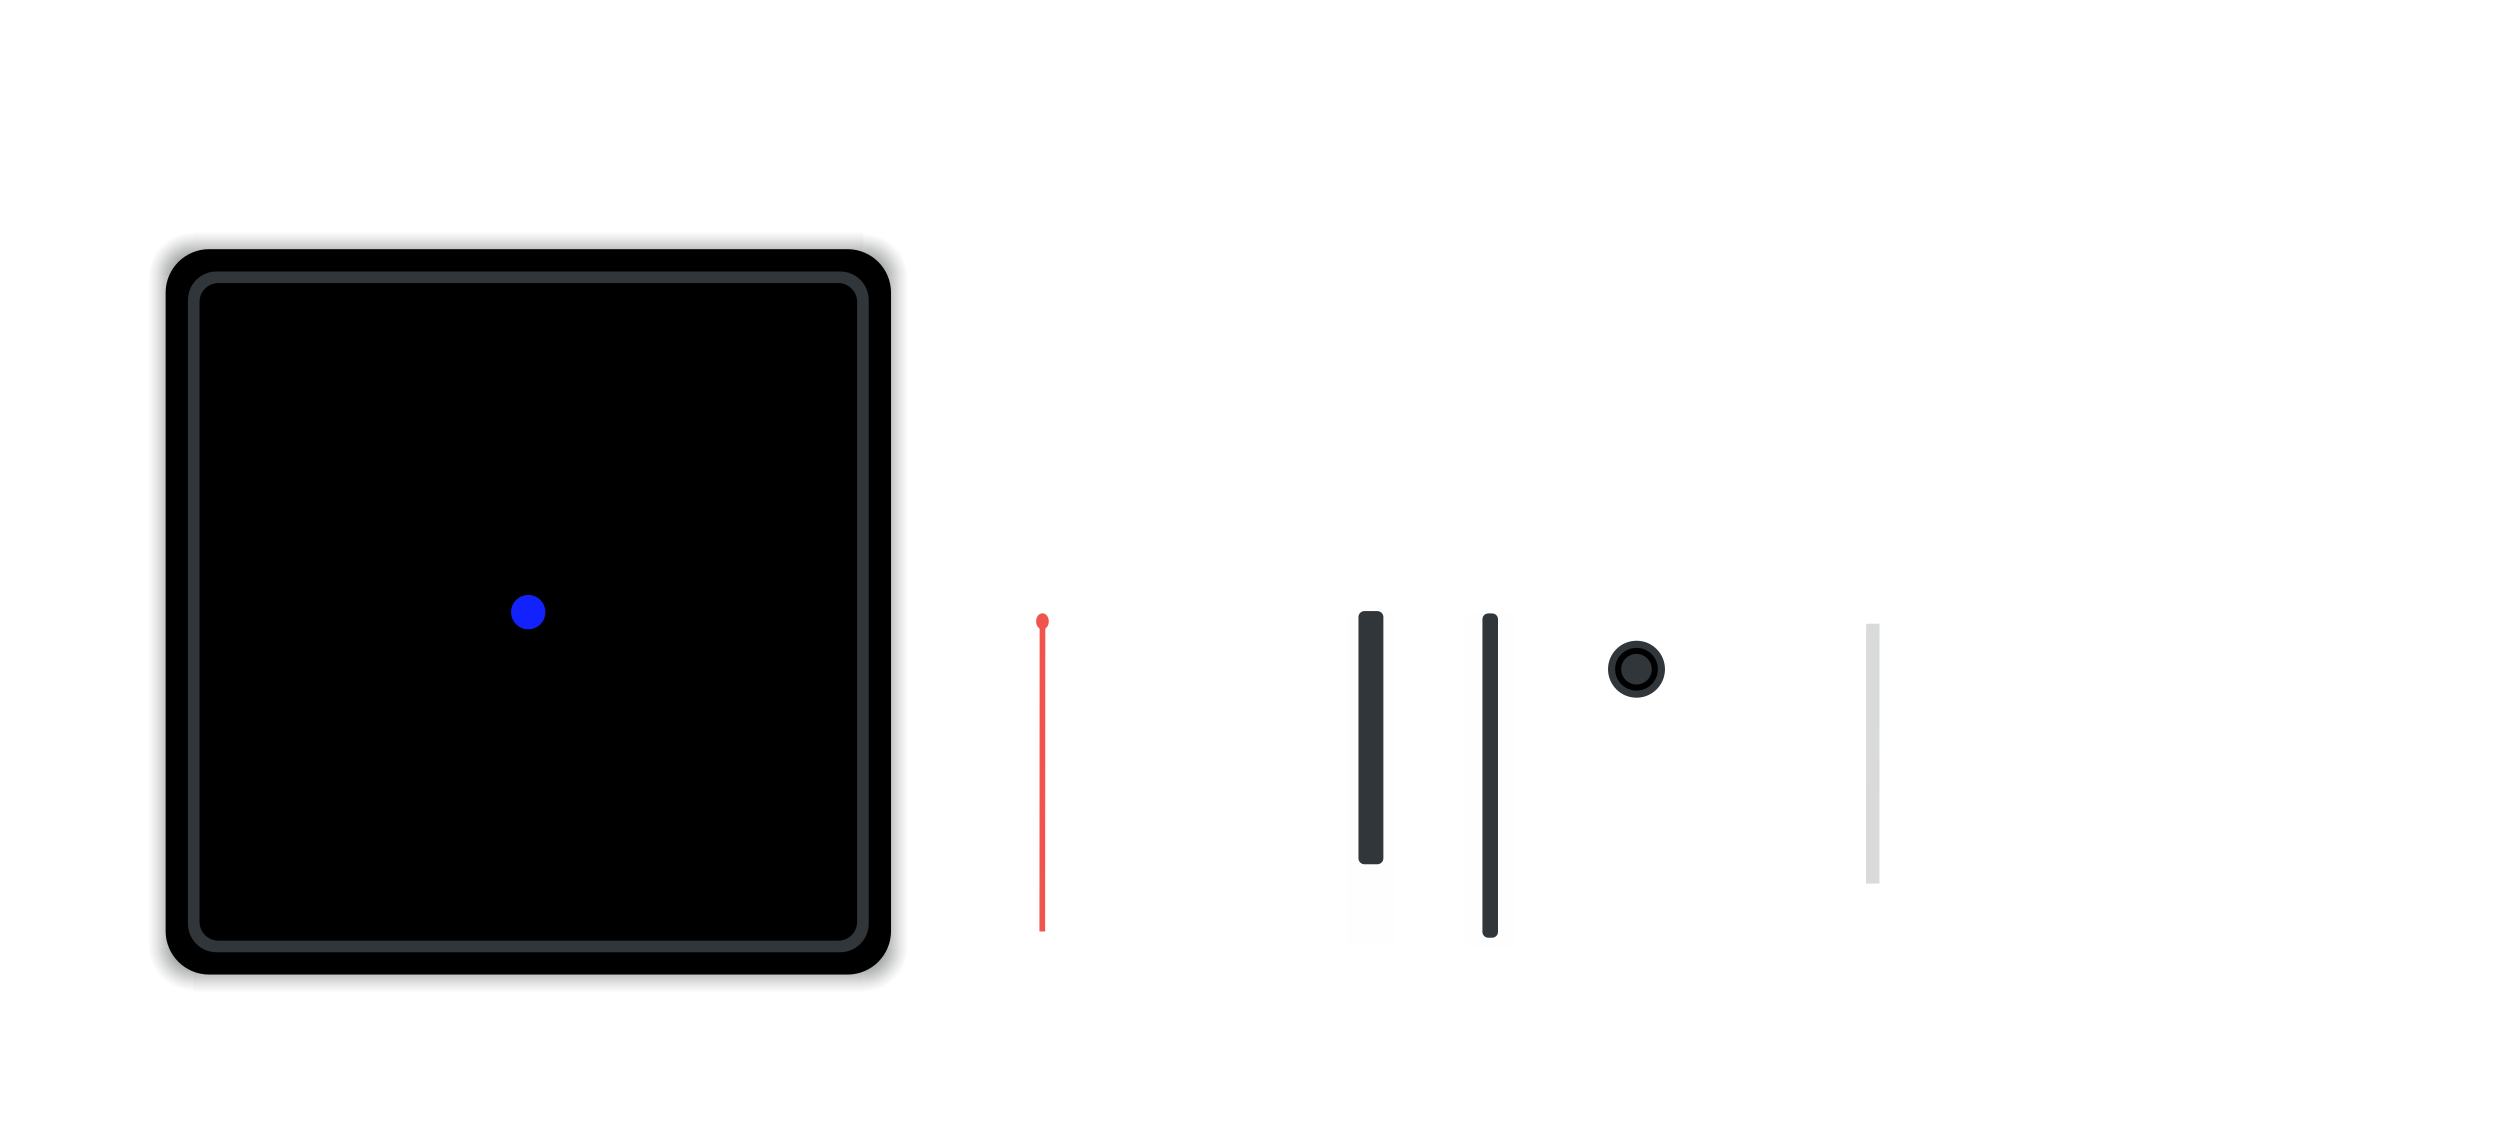
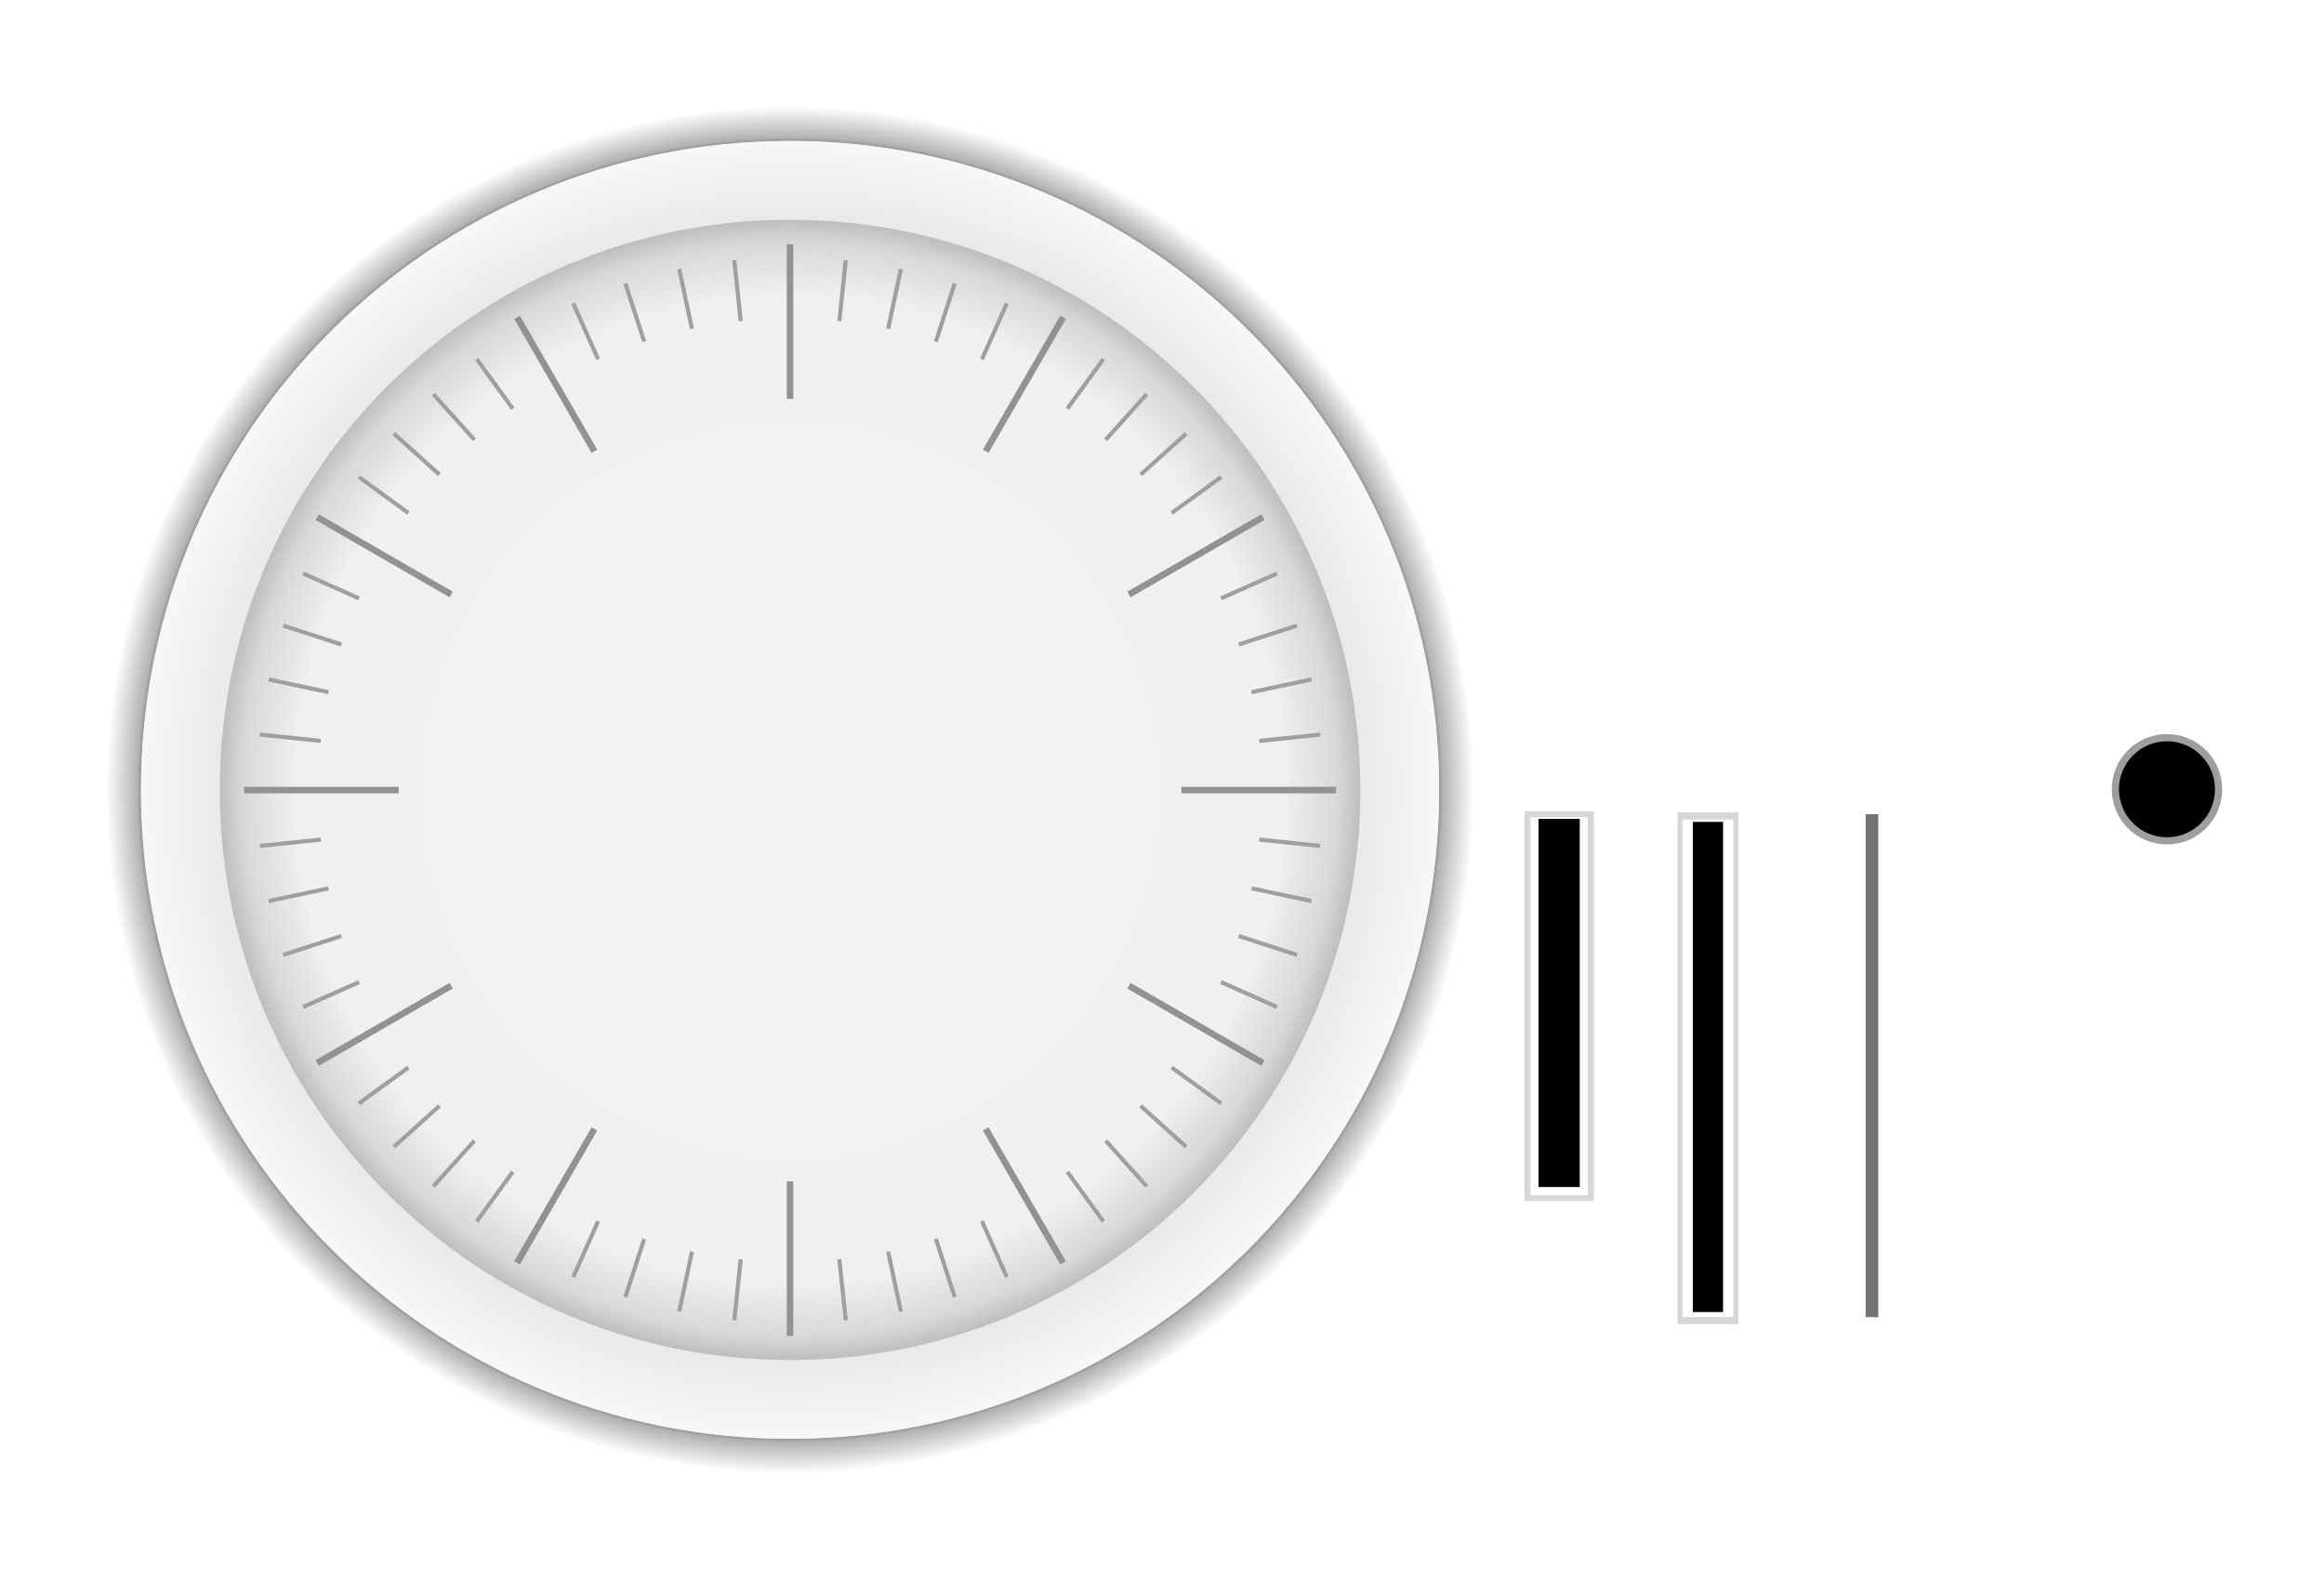
- <svg xmlns="http://www.w3.org/2000/svg" xmlns:ns1="http://www.openswatchbook.org/uri/2009/osb" xmlns:xlink="http://www.w3.org/1999/xlink" width="3909.639" height="1752.299" viewBox="0 0 1034.425 463.629" version="1.1" id="svg8">
+ <svg xmlns="http://www.w3.org/2000/svg" xmlns:ns1="http://www.openswatchbook.org/uri/2009/osb" xmlns:xlink="http://www.w3.org/1999/xlink" width="913.113" height="620.828" viewBox="0 0 241.595 164.261" version="1.1" id="svg8">
  <defs id="defs2">
-     <linearGradient id="linearGradient4759">
-       <stop id="stop4751" offset="0" style="stop-color:#232629;stop-opacity:1;" />
-       <stop style="stop-color:#232629;stop-opacity:0.523;" offset="0.306" id="stop4753" />
-       <stop id="stop4755" offset="0.826" style="stop-color:#232629;stop-opacity:0.107;" />
-       <stop id="stop4757" offset="1" style="stop-color:#232629;stop-opacity:0;" />
+     <linearGradient id="linearGradient4632">
+       <stop style="stop-color:#868686;stop-opacity:1" offset="0" id="stop4628" />
+       <stop id="stop4654" offset="1" style="stop-color:#f7f7f7;stop-opacity:1;" />
+     </linearGradient>
+     <linearGradient id="linearGradient4575">
+       <stop style="stop-color:#f2f2f2;stop-opacity:1" offset="0" id="stop4571" />
+       <stop id="stop4652" offset="0.865" style="stop-color:#f0f0f0;stop-opacity:1" />
+       <stop id="stop4579" offset="0.96" style="stop-color:#d8d8d8;stop-opacity:1" />
+       <stop style="stop-color:#bebebe;stop-opacity:1" offset="1" id="stop4573" />
+     </linearGradient>
+     <linearGradient id="linearGradient4518">
+       <stop style="stop-color:#010201;stop-opacity:1" offset="0" id="stop4514" />
+       <stop id="stop4522" offset="0.934" style="stop-color:#000000;stop-opacity:1" />
+       <stop style="stop-color:#000000;stop-opacity:0" offset="0.994" id="stop4581" />
+       <stop style="stop-color:#030303;stop-opacity:0" offset="1" id="stop4516" />
    </linearGradient>
    <style type="text/css" id="current-color-scheme">
      .ColorScheme-Text {
        color:#31363b;
        stop-color:#31363b;
      }
      .ColorScheme-Background {
        
        stop-
      }
      .ColorScheme-Highlight {
        color:#3daee9;
        stop-color:#3daee9;
      }
      .ColorScheme-ViewText {
        color:#31363b;
        stop-color:#31363b;
      }
      .ColorScheme-ViewBackground {
        color:#fcfcfc;
        stop-color:#fcfcfc;
      }
      .ColorScheme-ViewHover {
        color:#93cee9;
        stop-color:#93cee9;
      }
      .ColorScheme-ViewFocus{
        color:#3daee9;
        stop-color:#3daee9;
      }
      .ColorScheme-ButtonText {
        color:#31363b;
        stop-color:#31363b;
      }
      .ColorScheme-ButtonBackground {
        color:#eff0f1;
        stop-color:#eff0f1;
      }
      .ColorScheme-ButtonHover {
        color:#93cee9;
        stop-color:#93cee9;
      }
      .ColorScheme-ButtonFocus{
        color:#3daee9;
        stop-color:#3daee9;
      }
      </style>
    <linearGradient id="linearGradient5339" ns1:paint="solid">
      <stop style="stop-color:#eeeeee;stop-opacity:1;" offset="0" id="stop5337" />
    </linearGradient>
    <linearGradient id="linearGradient5295" ns1:paint="solid">
      <stop style="stop-color:#eeeeee;stop-opacity:1;" offset="0" id="stop5293" />
    </linearGradient>
    <linearGradient id="linearGradient5267" ns1:paint="solid">
      <stop style="stop-color:#eeeeee;stop-opacity:1;" offset="0" id="stop5265" />
    </linearGradient>
    <linearGradient id="linearGradient5261" ns1:paint="solid">
      <stop style="stop-color:#b5b9b5;stop-opacity:1;" offset="0" id="stop5259" />
    </linearGradient>
    <linearGradient id="hour-7" ns1:paint="solid">
      <stop style="stop-color:#b4b4b4;stop-opacity:1;" offset="0" id="stop5247" />
    </linearGradient>
    <linearGradient id="linearGradient5057" ns1:paint="solid">
      <stop style="stop-color:#f8f8f8;stop-opacity:1;" offset="0" id="stop5055" />
    </linearGradient>
    <linearGradient id="linearGradient5051" ns1:paint="solid">
      <stop style="stop-color:#f8f8f8;stop-opacity:1;" offset="0" id="stop5049" />
    </linearGradient>
    <linearGradient id="linearGradient5045" ns1:paint="solid">
      <stop style="stop-color:#f8f8f8;stop-opacity:1;" offset="0" id="stop5043" />
    </linearGradient>
    <linearGradient id="linearGradient5039" ns1:paint="solid">
      <stop style="stop-color:currentColor;stop-opacity:1;" offset="0" id="stop5037" />
    </linearGradient>
    <linearGradient id="linearGradient5033" ns1:paint="solid">
      <stop style="stop-color:#ff2e13;stop-opacity:1;" offset="0" id="stop5031" />
    </linearGradient>
-     <linearGradient id="linearGradient4011">
-       <stop style="stop-color:#232629;stop-opacity:1;" offset="0" id="stop4013" />
-       <stop id="stop4019" offset="0.9" style="stop-color:#232629;stop-opacity:0.523;" />
-       <stop style="stop-color:#232629;stop-opacity:0.107;" offset="0.96" id="stop4021" />
-       <stop style="stop-color:#232629;stop-opacity:0;" offset="1" id="stop4015" />
-     </linearGradient>
-     <linearGradient xlink:href="#linearGradient4759" id="linearGradient4749" x1="-184.212" y1="188.077" x2="-150.153" y2="188.077" gradientUnits="userSpaceOnUse" gradientTransform="matrix(0.5612225,0,0,1.02992,37.82255,40.31603)" />
-     <linearGradient xlink:href="#linearGradient4759" id="linearGradient4901" gradientUnits="userSpaceOnUse" gradientTransform="matrix(0.5612225,0,0,1.02992,445.2714,39.85055)" x1="-184.212" y1="188.077" x2="-150.153" y2="188.077" />
-     <linearGradient xlink:href="#linearGradient4759" id="linearGradient4905" gradientUnits="userSpaceOnUse" gradientTransform="matrix(0.5612225,0,0,1.02992,475.5671,10.02055)" x1="-184.212" y1="188.077" x2="-150.153" y2="188.077" />
-     <linearGradient xlink:href="#linearGradient4759" id="linearGradient4909" gradientUnits="userSpaceOnUse" gradientTransform="matrix(0.5612225,0,0,1.02992,7.992491,10.02054)" x1="-184.212" y1="188.077" x2="-150.153" y2="188.077" />
-     <radialGradient xlink:href="#linearGradient4759" id="radialGradient4915" cx="-174.688" cy="41.194" fx="-174.688" fy="41.194" r="12.965" gradientUnits="userSpaceOnUse" gradientTransform="matrix(1.430783,1.3515866e-7,-1.4294426e-7,1.409368,184.8576,37.3214)" />
-     <radialGradient xlink:href="#linearGradient4759" id="radialGradient4919" gradientUnits="userSpaceOnUse" gradientTransform="matrix(1.430783,1.3515866e-7,-1.4294426e-7,1.409368,592.3066,36.85591)" cx="-174.688" cy="41.194" fx="-174.688" fy="41.194" r="12.965" />
-     <radialGradient xlink:href="#linearGradient4759" id="radialGradient4923" gradientUnits="userSpaceOnUse" gradientTransform="matrix(1.430783,1.3515866e-7,-1.4294426e-7,1.409368,592.3066,-430.2532)" cx="-174.688" cy="41.194" fx="-174.688" fy="41.194" r="12.965" />
-     <radialGradient xlink:href="#linearGradient4759" id="radialGradient4927" gradientUnits="userSpaceOnUse" gradientTransform="matrix(1.430783,1.3515866e-7,-1.4294426e-7,1.409368,184.8576,-430.7187)" cx="-174.688" cy="41.194" fx="-174.688" fy="41.194" r="12.965" />
+     <radialGradient xlink:href="#linearGradient4518" id="radialGradient4520" cx="-152.439" cy="255.444" fx="-152.439" fy="255.444" r="69.585" gradientUnits="userSpaceOnUse" gradientTransform="matrix(1.028191,0,0,1.028191,9.589761,-21.75529)" />
+     <radialGradient xlink:href="#linearGradient4575" id="radialGradient4577" cx="-152.439" cy="255.444" fx="-152.439" fy="255.444" r="67.469" gradientUnits="userSpaceOnUse" gradientTransform="matrix(0.8786655,0,0,0.8786655,177.5949,17.80949)" />
+     <radialGradient xlink:href="#linearGradient4632" id="radialGradient4634" cx="-147.146" cy="240.889" fx="-147.146" fy="240.889" r="67.469" gradientUnits="userSpaceOnUse" />
  </defs>
-   <g id="layer1" transform="translate(422.293,19.49321)">
-     <g transform="matrix(-0.6781892,1.486573,-1.172726,-0.8596872,1380.652,-771.8959)" id="SecondHand" style="fill:#e74c3c;fill-opacity:1">
-       <rect style="fill:#f0544c;fill-opacity:1;stroke:none;stroke-width:0.972" id="rect6212" width="73.488" height="1.732" x="589.766" y="1011.163" transform="matrix(0.866046,-0.4999643,0.5000337,0.8660059,0,0)" />
-       <rect style="opacity:0.01;fill:#5294e2;fill-opacity:1;stroke:none" id="rect4677" width="8" height="7" x="106" y="96" transform="rotate(-120.0409,702.5001,78.91185)" />
-       <path style="fill:#f0544c;fill-opacity:1;stroke:none;stroke-width:0.298" d="m 1017.688,582.182 c 0,1.069 -0.867,1.936 -1.936,1.936 -1.069,0 -1.936,-0.867 -1.936,-1.936 0,-1.069 0.867,-1.936 1.936,-1.936 1.069,0 1.936,0.867 1.936,1.936 z" id="path6214" />
-     </g>
-     <g style="opacity:0.1;fill:#232629;fill-opacity:0.908" id="SecondHandShadow" transform="matrix(-0.7863444,1.359749,-1.359749,-0.7863444,1615.027,-703.6464)">
-       <path transform="rotate(-30)" style="fill:none;fill-opacity:0.908;stroke:none" d="M 591.805,1011.186 H 667.541 v 1.732 h -75.736 z" id="rect4414" />
-       <circle style="fill:none;fill-opacity:0.908;stroke:none" id="path4416" transform="matrix(0.2978345,0,0,0.2978345,489.8134,467.4493)" cx="1771.396" cy="382.032" r="6.499" />
-       <rect style="opacity:0.01;fill:none;fill-opacity:0.908;stroke:none" id="rect4715" width="6" height="82" x="113" y="97" transform="rotate(-120.0409,705.5001,80.64248)" />
-     </g>
-     <g id="g4640" transform="matrix(-0.9342915,1.260037,-1.604073,-0.7339085,2235.513,-621.4983)" style="opacity:0.889;fill:#232629;fill-opacity:0.19">
-       <path transform="rotate(-30.2)" style="fill:#232629;fill-opacity:0.19;stroke:none" d="m 590.165,1012.615 h 73.736 v 3 H 590.165 Z" id="rect4404" />
-       <circle transform="matrix(0.6249637,0,0,0.6249637,-89.66208,342.4755)" id="path4406" style="fill:none;fill-opacity:0.19;stroke:none" cx="1771.396" cy="382.032" r="6.499" />
-     </g>
-     <g id="MinuteHand" transform="matrix(1.002268,0,0,1,0.08266657,0)">
-       <rect y="234.239" x="183.547" height="138.087" width="20.063" id="rect4682" style="opacity:0.01;fill:#232629;fill-opacity:0.604;stroke:none;stroke-width:1.551" />
-       <rect style="opacity:1;fill:currentColor;fill-opacity:1;fill-rule:nonzero;stroke:none;stroke-width:1.336;stroke-linecap:square;stroke-miterlimit:4;stroke-dasharray:none;stroke-dashoffset:0;stroke-opacity:0.992" id="rect4686" class="ColorScheme-Text" width="6.429" height="134.178" x="190.576" y="234.325" ry="2.408" />
-     </g>
+   <g id="g4510" transform="translate(229.4657,-160.4601)">
    <g id="ClockFace">
-       <g id="g4593">
-         <rect style="opacity:1;fill:url(#linearGradient4749);fill-opacity:1;fill-rule:nonzero;stroke:none;stroke-width:1.296;stroke-linecap:square;stroke-miterlimit:4;stroke-dasharray:none;stroke-dashoffset:0;stroke-opacity:1" id="rect4741" width="24.621" height="277.284" x="-65.083" y="95.378" />
-         <rect y="70.757" x="-65.083" height="24.621" width="24.621" id="rect4911" style="opacity:1;fill:url(#radialGradient4915);fill-opacity:1;fill-rule:nonzero;stroke:none;stroke-width:0.386;stroke-linecap:square;stroke-miterlimit:4;stroke-dasharray:none;stroke-dashoffset:0;stroke-opacity:1" />
-         <rect transform="matrix(0,-1,-1,0,0,0)" style="opacity:1;fill:url(#linearGradient4909);fill-opacity:1;fill-rule:nonzero;stroke:none;stroke-width:1.296;stroke-linecap:square;stroke-miterlimit:4;stroke-dasharray:none;stroke-dashoffset:0;stroke-opacity:1" id="rect4907" width="24.621" height="277.284" x="-94.913" y="65.083" />
-         <rect style="opacity:1;fill:url(#radialGradient4919);fill-opacity:1;fill-rule:nonzero;stroke:none;stroke-width:0.386;stroke-linecap:square;stroke-miterlimit:4;stroke-dasharray:none;stroke-dashoffset:0;stroke-opacity:1" id="rect4917" width="24.621" height="24.621" x="342.366" y="70.291" transform="scale(-1,1)" />
-         <rect y="94.913" x="342.366" height="277.284" width="24.621" id="rect4899" style="opacity:1;fill:url(#linearGradient4901);fill-opacity:1;fill-rule:nonzero;stroke:none;stroke-width:1.296;stroke-linecap:square;stroke-miterlimit:4;stroke-dasharray:none;stroke-dashoffset:0;stroke-opacity:1" transform="scale(-1,1)" />
-         <rect transform="scale(-1)" y="-396.818" x="342.366" height="24.621" width="24.621" id="rect4921" style="opacity:1;fill:url(#radialGradient4923);fill-opacity:1;fill-rule:nonzero;stroke:none;stroke-width:0.386;stroke-linecap:square;stroke-miterlimit:4;stroke-dasharray:none;stroke-dashoffset:0;stroke-opacity:1" />
-         <rect y="65.083" x="372.662" height="277.284" width="24.621" id="rect4903" style="opacity:1;fill:url(#linearGradient4905);fill-opacity:1;fill-rule:nonzero;stroke:none;stroke-width:1.296;stroke-linecap:square;stroke-miterlimit:4;stroke-dasharray:none;stroke-dashoffset:0;stroke-opacity:1" transform="rotate(90)" />
-         <rect style="opacity:1;fill:url(#radialGradient4927);fill-opacity:1;fill-rule:nonzero;stroke:none;stroke-width:0.386;stroke-linecap:square;stroke-miterlimit:4;stroke-dasharray:none;stroke-dashoffset:0;stroke-opacity:1" id="rect4925" width="24.621" height="24.621" x="-65.083" y="-397.283" transform="scale(1,-1)" />
-         <rect style="opacity:1;fill:currentColor;fill-opacity:1;fill-rule:nonzero;stroke:none;stroke-width:3.517;stroke-linecap:square;stroke-miterlimit:4;stroke-dasharray:none;stroke-dashoffset:0;stroke-opacity:1" class="ColorScheme-Background" id="BACKBLOCK" width="300.146" height="300.146" x="-353.759" y="83.606" ry="18.008" rx="18.008" />
-         <rect ry="11.792" y="92.84" x="-344.524" height="281.677" width="281.677" id="BACKBORD" class="ColorScheme-Text" style="opacity:1;fill:currentColor;fill-opacity:1;fill-rule:nonzero;stroke:none;stroke-width:3.301;stroke-linecap:square;stroke-miterlimit:4;stroke-dasharray:none;stroke-dashoffset:0;stroke-opacity:1" />
-         <rect style="opacity:1;fill:currentColor;fill-opacity:1;fill-rule:nonzero;stroke:none;stroke-width:3.189;stroke-linecap:square;stroke-miterlimit:4;stroke-dasharray:none;stroke-dashoffset:0;stroke-opacity:1" class="ColorScheme-Background" id="INNER" width="272.102" height="272.102" x="-339.737" y="97.628" ry="7.813" />
+       <g transform="translate(-0.1890106,1.701141)" id="g4626">
+         <circle style="opacity:0.398;fill:url(#radialGradient4520);fill-opacity:1;fill-rule:nonzero;stroke:none;stroke-width:0.501;stroke-linecap:square;stroke-miterlimit:4;stroke-dasharray:none;stroke-dashoffset:0;stroke-opacity:1" id="SHADOW" cx="-147.146" cy="240.889" r="71.547" />
+         <ellipse cy="240.889" cx="-147.146" id="BORDER" class="ColorScheme-Text" style="opacity:0.1;fill:currentColor;fill-opacity:1;fill-rule:nonzero;stroke:none;stroke-width:0.575;stroke-linecap:square;stroke-miterlimit:4;stroke-dasharray:none;stroke-dashoffset:0;stroke-opacity:1" rx="67.76" ry="67.733" />
+         <circle style="opacity:1;fill:#ebf7f7;fill-opacity:1;fill-rule:nonzero;stroke:none;stroke-width:0.572;stroke-linecap:square;stroke-miterlimit:4;stroke-dasharray:none;stroke-dashoffset:0;stroke-opacity:1" class="ColorScheme-Background" id="path4560" cx="-147.146" cy="240.889" r="67.469" />
+         <circle r="67.469" cy="240.889" cx="-147.146" id="circle4618" class="ColorScheme-Background" style="opacity:1;fill:url(#radialGradient4634);fill-opacity:1;fill-rule:nonzero;stroke:none;stroke-width:0.572;stroke-linecap:square;stroke-miterlimit:4;stroke-dasharray:none;stroke-dashoffset:0;stroke-opacity:1" />
      </g>
-       <circle r="7.107" cy="233.787" cx="-203.724" id="path4557" style="opacity:1;fill:#1222fd;fill-opacity:1;fill-rule:nonzero;stroke:none;stroke-width:3.644;stroke-linecap:square;stroke-miterlimit:4;stroke-dasharray:none;stroke-dashoffset:0;stroke-opacity:1" />
-     </g>
-     <g transform="matrix(1.002268,0,0,1,-49.27875,-0.967871)" id="HourHand">
-       <rect style="opacity:0.01;fill:#232629;fill-opacity:0.604;stroke:none;stroke-width:1.551" id="rect4613" width="20.063" height="138.087" x="183.547" y="234.239" />
-       <rect ry="2.484" y="234.325" x="188.645" height="104.755" width="10.291" class="ColorScheme-Text" id="rect4615" style="opacity:1;fill:currentColor;fill-opacity:1;fill-rule:nonzero;stroke:none;stroke-width:1.493;stroke-linecap:square;stroke-miterlimit:4;stroke-dasharray:none;stroke-dashoffset:0;stroke-opacity:0.992" />
-     </g>
-     <g id="HandCenterScrew" transform="matrix(1.04154,0,0,1.04154,-10.03882,-10.14551)">
-       <g transform="matrix(0.8909213,0,0,0.8909213,26.36066,26.64083)" id="g4656">
-         <rect style="opacity:1;fill:none;fill-opacity:1;fill-rule:nonzero;stroke:none;stroke-width:2.55;stroke-linecap:square;stroke-miterlimit:4;stroke-dasharray:none;stroke-dashoffset:0;stroke-opacity:1" id="rect4633" width="28.394" height="28.394" x="241.667" y="244.235" ry="0" />
-         <g id="g4641" transform="matrix(1.581916,0,0,1.581916,-135.3943,-115.5624)">
-           <circle r="8.028" cy="236.419" cx="247.332" id="circle4598" class="ColorScheme-Text" style="opacity:1;fill:currentColor;fill-opacity:1;fill-rule:nonzero;stroke:none;stroke-width:1.971;stroke-linecap:square;stroke-miterlimit:4;stroke-dasharray:none;stroke-dashoffset:0;stroke-opacity:1" />
+       <g transform="translate(-190.9876,0.3315735)" id="g4817">
+         <circle r="59.282" cy="242.259" cx="43.652" id="circle4558" class="ColorScheme-Background" style="opacity:1;fill:url(#radialGradient4577);fill-opacity:1;fill-rule:nonzero;stroke:none;stroke-width:0.503;stroke-linecap:square;stroke-miterlimit:4;stroke-dasharray:none;stroke-dashoffset:0;stroke-opacity:1" />
+         <g id="g4536">
+           <path id="path4583" d="m 43.652,185.516 v 16.08 -1.321" style="fill:none;fill-rule:evenodd;stroke:#929292;stroke-width:0.677;stroke-linecap:butt;stroke-linejoin:miter;stroke-miterlimit:4;stroke-dasharray:none;stroke-opacity:1" />
+           <path style="fill:none;fill-rule:evenodd;stroke:#929292;stroke-width:0.677;stroke-linecap:butt;stroke-linejoin:miter;stroke-miterlimit:4;stroke-dasharray:none;stroke-opacity:1" d="m 43.652,282.963 v 16.08 -1.321" id="path4532" />
+         </g>
+         <g id="g4542" transform="rotate(30,43.65217,242.2797)">
+           <path style="fill:none;fill-rule:evenodd;stroke:#929292;stroke-width:0.677;stroke-linecap:butt;stroke-linejoin:miter;stroke-miterlimit:4;stroke-dasharray:none;stroke-opacity:1" d="m 43.652,185.516 v 16.08 -1.321" id="path4538" />
+           <path id="path4540" d="m 43.652,282.963 v 16.08 -1.321" style="fill:none;fill-rule:evenodd;stroke:#929292;stroke-width:0.677;stroke-linecap:butt;stroke-linejoin:miter;stroke-miterlimit:4;stroke-dasharray:none;stroke-opacity:1" />
+         </g>
+         <g transform="rotate(60,43.65217,242.2797)" id="g4548">
+           <path id="path4544" d="m 43.652,185.516 v 16.08 -1.321" style="fill:none;fill-rule:evenodd;stroke:#929292;stroke-width:0.677;stroke-linecap:butt;stroke-linejoin:miter;stroke-miterlimit:4;stroke-dasharray:none;stroke-opacity:1" />
+           <path style="fill:none;fill-rule:evenodd;stroke:#929292;stroke-width:0.677;stroke-linecap:butt;stroke-linejoin:miter;stroke-miterlimit:4;stroke-dasharray:none;stroke-opacity:1" d="m 43.652,282.963 v 16.08 -1.321" id="path4546" />
+         </g>
+         <g id="g4554" transform="rotate(90,43.65217,242.2797)">
+           <path style="fill:none;fill-rule:evenodd;stroke:#929292;stroke-width:0.677;stroke-linecap:butt;stroke-linejoin:miter;stroke-miterlimit:4;stroke-dasharray:none;stroke-opacity:1" d="m 43.652,185.516 v 16.08 -1.321" id="path4550" />
+           <path id="path4552" d="m 43.652,282.963 v 16.08 -1.321" style="fill:none;fill-rule:evenodd;stroke:#929292;stroke-width:0.677;stroke-linecap:butt;stroke-linejoin:miter;stroke-miterlimit:4;stroke-dasharray:none;stroke-opacity:1" />
+         </g>
+         <g transform="rotate(120,43.65217,242.2797)" id="g4560">
+           <path id="path4556" d="m 43.652,185.516 v 16.08 -1.321" style="fill:none;fill-rule:evenodd;stroke:#929292;stroke-width:0.677;stroke-linecap:butt;stroke-linejoin:miter;stroke-miterlimit:4;stroke-dasharray:none;stroke-opacity:1" />
+           <path style="fill:none;fill-rule:evenodd;stroke:#929292;stroke-width:0.677;stroke-linecap:butt;stroke-linejoin:miter;stroke-miterlimit:4;stroke-dasharray:none;stroke-opacity:1" d="m 43.652,282.963 v 16.08 -1.321" id="path4558" />
+         </g>
+         <g id="g4566" transform="rotate(150,43.65217,242.2797)">
+           <path style="fill:none;fill-rule:evenodd;stroke:#929292;stroke-width:0.677;stroke-linecap:butt;stroke-linejoin:miter;stroke-miterlimit:4;stroke-dasharray:none;stroke-opacity:1" d="m 43.652,185.516 v 16.08 -1.321" id="path4562" />
+           <path id="path4564" d="m 43.652,282.963 v 16.08 -1.321" style="fill:none;fill-rule:evenodd;stroke:#929292;stroke-width:0.677;stroke-linecap:butt;stroke-linejoin:miter;stroke-miterlimit:4;stroke-dasharray:none;stroke-opacity:1" />
+         </g>
+         <g id="g4586" transform="rotate(6,43.65217,242.2967)">
+           <path style="fill:none;fill-rule:evenodd;stroke:#9f9f9f;stroke-width:0.426;stroke-linecap:butt;stroke-linejoin:miter;stroke-miterlimit:4;stroke-dasharray:none;stroke-opacity:1" d="m 43.652,186.886 v 6.364 -0.523" id="path4574" />
+           <path id="path4582" d="m 43.652,291.344 v 6.364 -0.523" style="fill:none;fill-rule:evenodd;stroke:#9f9f9f;stroke-width:0.426;stroke-linecap:butt;stroke-linejoin:miter;stroke-miterlimit:4;stroke-dasharray:none;stroke-opacity:1" />
+         </g>
+         <g transform="rotate(12,43.65217,242.2967)" id="g4592">
+           <path id="path4588" d="m 43.652,186.886 v 6.364 -0.523" style="fill:none;fill-rule:evenodd;stroke:#9f9f9f;stroke-width:0.426;stroke-linecap:butt;stroke-linejoin:miter;stroke-miterlimit:4;stroke-dasharray:none;stroke-opacity:1" />
+           <path style="fill:none;fill-rule:evenodd;stroke:#9f9f9f;stroke-width:0.426;stroke-linecap:butt;stroke-linejoin:miter;stroke-miterlimit:4;stroke-dasharray:none;stroke-opacity:1" d="m 43.652,291.344 v 6.364 -0.523" id="path4590" />
+         </g>
+         <g id="g4598" transform="rotate(18,43.65217,242.2967)">
+           <path style="fill:none;fill-rule:evenodd;stroke:#9f9f9f;stroke-width:0.426;stroke-linecap:butt;stroke-linejoin:miter;stroke-miterlimit:4;stroke-dasharray:none;stroke-opacity:1" d="m 43.652,186.886 v 6.364 -0.523" id="path4594" />
+           <path id="path4596" d="m 43.652,291.344 v 6.364 -0.523" style="fill:none;fill-rule:evenodd;stroke:#9f9f9f;stroke-width:0.426;stroke-linecap:butt;stroke-linejoin:miter;stroke-miterlimit:4;stroke-dasharray:none;stroke-opacity:1" />
+         </g>
+         <g transform="rotate(24,43.65217,242.2967)" id="g4604">
+           <path id="path4600" d="m 43.652,186.886 v 6.364 -0.523" style="fill:none;fill-rule:evenodd;stroke:#9f9f9f;stroke-width:0.426;stroke-linecap:butt;stroke-linejoin:miter;stroke-miterlimit:4;stroke-dasharray:none;stroke-opacity:1" />
+           <path style="fill:none;fill-rule:evenodd;stroke:#9f9f9f;stroke-width:0.426;stroke-linecap:butt;stroke-linejoin:miter;stroke-miterlimit:4;stroke-dasharray:none;stroke-opacity:1" d="m 43.652,291.344 v 6.364 -0.523" id="path4602" />
+         </g>
+         <g id="g4610" transform="rotate(36,43.65217,242.2967)">
+           <path style="fill:none;fill-rule:evenodd;stroke:#9f9f9f;stroke-width:0.426;stroke-linecap:butt;stroke-linejoin:miter;stroke-miterlimit:4;stroke-dasharray:none;stroke-opacity:1" d="m 43.652,186.886 v 6.364 -0.523" id="path4606" />
+           <path id="path4608" d="m 43.652,291.344 v 6.364 -0.523" style="fill:none;fill-rule:evenodd;stroke:#9f9f9f;stroke-width:0.426;stroke-linecap:butt;stroke-linejoin:miter;stroke-miterlimit:4;stroke-dasharray:none;stroke-opacity:1" />
+         </g>
+         <g transform="rotate(42,43.65217,242.2967)" id="g4616">
+           <path id="path4612" d="m 43.652,186.886 v 6.364 -0.523" style="fill:none;fill-rule:evenodd;stroke:#9f9f9f;stroke-width:0.426;stroke-linecap:butt;stroke-linejoin:miter;stroke-miterlimit:4;stroke-dasharray:none;stroke-opacity:1" />
+           <path style="fill:none;fill-rule:evenodd;stroke:#9f9f9f;stroke-width:0.426;stroke-linecap:butt;stroke-linejoin:miter;stroke-miterlimit:4;stroke-dasharray:none;stroke-opacity:1" d="m 43.652,291.344 v 6.364 -0.523" id="path4614" />
+         </g>
+         <g id="g4622" transform="rotate(48,43.65217,242.2967)">
+           <path style="fill:none;fill-rule:evenodd;stroke:#9f9f9f;stroke-width:0.426;stroke-linecap:butt;stroke-linejoin:miter;stroke-miterlimit:4;stroke-dasharray:none;stroke-opacity:1" d="m 43.652,186.886 v 6.364 -0.523" id="path4618" />
+           <path id="path4620" d="m 43.652,291.344 v 6.364 -0.523" style="fill:none;fill-rule:evenodd;stroke:#9f9f9f;stroke-width:0.426;stroke-linecap:butt;stroke-linejoin:miter;stroke-miterlimit:4;stroke-dasharray:none;stroke-opacity:1" />
+         </g>
+         <g transform="rotate(54,43.65217,242.2967)" id="g4628">
+           <path id="path4624" d="m 43.652,186.886 v 6.364 -0.523" style="fill:none;fill-rule:evenodd;stroke:#9f9f9f;stroke-width:0.426;stroke-linecap:butt;stroke-linejoin:miter;stroke-miterlimit:4;stroke-dasharray:none;stroke-opacity:1" />
+           <path style="fill:none;fill-rule:evenodd;stroke:#9f9f9f;stroke-width:0.426;stroke-linecap:butt;stroke-linejoin:miter;stroke-miterlimit:4;stroke-dasharray:none;stroke-opacity:1" d="m 43.652,291.344 v 6.364 -0.523" id="path4626" />
+         </g>
+         <g id="g4634" transform="rotate(66,43.65217,242.2967)">
+           <path style="fill:none;fill-rule:evenodd;stroke:#9f9f9f;stroke-width:0.426;stroke-linecap:butt;stroke-linejoin:miter;stroke-miterlimit:4;stroke-dasharray:none;stroke-opacity:1" d="m 43.652,186.886 v 6.364 -0.523" id="path4630" />
+           <path id="path4632" d="m 43.652,291.344 v 6.364 -0.523" style="fill:none;fill-rule:evenodd;stroke:#9f9f9f;stroke-width:0.426;stroke-linecap:butt;stroke-linejoin:miter;stroke-miterlimit:4;stroke-dasharray:none;stroke-opacity:1" />
+         </g>
+         <g transform="rotate(72,43.65217,242.2967)" id="g4640">
+           <path id="path4636" d="m 43.652,186.886 v 6.364 -0.523" style="fill:none;fill-rule:evenodd;stroke:#9f9f9f;stroke-width:0.426;stroke-linecap:butt;stroke-linejoin:miter;stroke-miterlimit:4;stroke-dasharray:none;stroke-opacity:1" />
+           <path style="fill:none;fill-rule:evenodd;stroke:#9f9f9f;stroke-width:0.426;stroke-linecap:butt;stroke-linejoin:miter;stroke-miterlimit:4;stroke-dasharray:none;stroke-opacity:1" d="m 43.652,291.344 v 6.364 -0.523" id="path4638" />
+         </g>
+         <g id="g4646" transform="rotate(78,43.65217,242.2967)">
+           <path style="fill:none;fill-rule:evenodd;stroke:#9f9f9f;stroke-width:0.426;stroke-linecap:butt;stroke-linejoin:miter;stroke-miterlimit:4;stroke-dasharray:none;stroke-opacity:1" d="m 43.652,186.886 v 6.364 -0.523" id="path4642" />
+           <path id="path4644" d="m 43.652,291.344 v 6.364 -0.523" style="fill:none;fill-rule:evenodd;stroke:#9f9f9f;stroke-width:0.426;stroke-linecap:butt;stroke-linejoin:miter;stroke-miterlimit:4;stroke-dasharray:none;stroke-opacity:1" />
+         </g>
+         <g transform="rotate(84,43.65217,242.2967)" id="g4652">
+           <path id="path4648" d="m 43.652,186.886 v 6.364 -0.523" style="fill:none;fill-rule:evenodd;stroke:#9f9f9f;stroke-width:0.426;stroke-linecap:butt;stroke-linejoin:miter;stroke-miterlimit:4;stroke-dasharray:none;stroke-opacity:1" />
+           <path style="fill:none;fill-rule:evenodd;stroke:#9f9f9f;stroke-width:0.426;stroke-linecap:butt;stroke-linejoin:miter;stroke-miterlimit:4;stroke-dasharray:none;stroke-opacity:1" d="m 43.652,291.344 v 6.364 -0.523" id="path4650" />
+         </g>
+         <g id="g4658" transform="rotate(96,43.65217,242.2967)">
+           <path style="fill:none;fill-rule:evenodd;stroke:#9f9f9f;stroke-width:0.426;stroke-linecap:butt;stroke-linejoin:miter;stroke-miterlimit:4;stroke-dasharray:none;stroke-opacity:1" d="m 43.652,186.886 v 6.364 -0.523" id="path4654" />
+           <path id="path4656" d="m 43.652,291.344 v 6.364 -0.523" style="fill:none;fill-rule:evenodd;stroke:#9f9f9f;stroke-width:0.426;stroke-linecap:butt;stroke-linejoin:miter;stroke-miterlimit:4;stroke-dasharray:none;stroke-opacity:1" />
+         </g>
+         <g transform="rotate(102,43.65217,242.2967)" id="g4664">
+           <path id="path4660" d="m 43.652,186.886 v 6.364 -0.523" style="fill:none;fill-rule:evenodd;stroke:#9f9f9f;stroke-width:0.426;stroke-linecap:butt;stroke-linejoin:miter;stroke-miterlimit:4;stroke-dasharray:none;stroke-opacity:1" />
+           <path style="fill:none;fill-rule:evenodd;stroke:#9f9f9f;stroke-width:0.426;stroke-linecap:butt;stroke-linejoin:miter;stroke-miterlimit:4;stroke-dasharray:none;stroke-opacity:1" d="m 43.652,291.344 v 6.364 -0.523" id="path4662" />
+         </g>
+         <g id="g4670" transform="rotate(108,43.65217,242.2967)">
+           <path style="fill:none;fill-rule:evenodd;stroke:#9f9f9f;stroke-width:0.426;stroke-linecap:butt;stroke-linejoin:miter;stroke-miterlimit:4;stroke-dasharray:none;stroke-opacity:1" d="m 43.652,186.886 v 6.364 -0.523" id="path4666" />
+           <path id="path4668" d="m 43.652,291.344 v 6.364 -0.523" style="fill:none;fill-rule:evenodd;stroke:#9f9f9f;stroke-width:0.426;stroke-linecap:butt;stroke-linejoin:miter;stroke-miterlimit:4;stroke-dasharray:none;stroke-opacity:1" />
+         </g>
+         <g transform="rotate(114,43.65217,242.2967)" id="g4676">
+           <path id="path4672" d="m 43.652,186.886 v 6.364 -0.523" style="fill:none;fill-rule:evenodd;stroke:#9f9f9f;stroke-width:0.426;stroke-linecap:butt;stroke-linejoin:miter;stroke-miterlimit:4;stroke-dasharray:none;stroke-opacity:1" />
+           <path style="fill:none;fill-rule:evenodd;stroke:#9f9f9f;stroke-width:0.426;stroke-linecap:butt;stroke-linejoin:miter;stroke-miterlimit:4;stroke-dasharray:none;stroke-opacity:1" d="m 43.652,291.344 v 6.364 -0.523" id="path4674" />
+         </g>
+         <g id="g4682" transform="rotate(126,43.65217,242.2967)">
+           <path style="fill:none;fill-rule:evenodd;stroke:#9f9f9f;stroke-width:0.426;stroke-linecap:butt;stroke-linejoin:miter;stroke-miterlimit:4;stroke-dasharray:none;stroke-opacity:1" d="m 43.652,186.886 v 6.364 -0.523" id="path4678" />
+           <path id="path4680" d="m 43.652,291.344 v 6.364 -0.523" style="fill:none;fill-rule:evenodd;stroke:#9f9f9f;stroke-width:0.426;stroke-linecap:butt;stroke-linejoin:miter;stroke-miterlimit:4;stroke-dasharray:none;stroke-opacity:1" />
+         </g>
+         <g transform="rotate(132,43.65217,242.2967)" id="g4688">
+           <path id="path4684" d="m 43.652,186.886 v 6.364 -0.523" style="fill:none;fill-rule:evenodd;stroke:#9f9f9f;stroke-width:0.426;stroke-linecap:butt;stroke-linejoin:miter;stroke-miterlimit:4;stroke-dasharray:none;stroke-opacity:1" />
+           <path style="fill:none;fill-rule:evenodd;stroke:#9f9f9f;stroke-width:0.426;stroke-linecap:butt;stroke-linejoin:miter;stroke-miterlimit:4;stroke-dasharray:none;stroke-opacity:1" d="m 43.652,291.344 v 6.364 -0.523" id="path4686" />
+         </g>
+         <g id="g4694" transform="rotate(138,43.65217,242.2967)">
+           <path style="fill:none;fill-rule:evenodd;stroke:#9f9f9f;stroke-width:0.426;stroke-linecap:butt;stroke-linejoin:miter;stroke-miterlimit:4;stroke-dasharray:none;stroke-opacity:1" d="m 43.652,186.886 v 6.364 -0.523" id="path4690" />
+           <path id="path4692" d="m 43.652,291.344 v 6.364 -0.523" style="fill:none;fill-rule:evenodd;stroke:#9f9f9f;stroke-width:0.426;stroke-linecap:butt;stroke-linejoin:miter;stroke-miterlimit:4;stroke-dasharray:none;stroke-opacity:1" />
+         </g>
+         <g transform="rotate(144,43.65217,242.2967)" id="g4700">
+           <path id="path4696" d="m 43.652,186.886 v 6.364 -0.523" style="fill:none;fill-rule:evenodd;stroke:#9f9f9f;stroke-width:0.426;stroke-linecap:butt;stroke-linejoin:miter;stroke-miterlimit:4;stroke-dasharray:none;stroke-opacity:1" />
+           <path style="fill:none;fill-rule:evenodd;stroke:#9f9f9f;stroke-width:0.426;stroke-linecap:butt;stroke-linejoin:miter;stroke-miterlimit:4;stroke-dasharray:none;stroke-opacity:1" d="m 43.652,291.344 v 6.364 -0.523" id="path4698" />
+         </g>
+         <g id="g4706" transform="rotate(156,43.65217,242.2967)">
+           <path style="fill:none;fill-rule:evenodd;stroke:#9f9f9f;stroke-width:0.426;stroke-linecap:butt;stroke-linejoin:miter;stroke-miterlimit:4;stroke-dasharray:none;stroke-opacity:1" d="m 43.652,186.886 v 6.364 -0.523" id="path4702" />
+           <path id="path4704" d="m 43.652,291.344 v 6.364 -0.523" style="fill:none;fill-rule:evenodd;stroke:#9f9f9f;stroke-width:0.426;stroke-linecap:butt;stroke-linejoin:miter;stroke-miterlimit:4;stroke-dasharray:none;stroke-opacity:1" />
+         </g>
+         <g transform="rotate(162,43.65217,242.2967)" id="g4712">
+           <path id="path4708" d="m 43.652,186.886 v 6.364 -0.523" style="fill:none;fill-rule:evenodd;stroke:#9f9f9f;stroke-width:0.426;stroke-linecap:butt;stroke-linejoin:miter;stroke-miterlimit:4;stroke-dasharray:none;stroke-opacity:1" />
+           <path style="fill:none;fill-rule:evenodd;stroke:#9f9f9f;stroke-width:0.426;stroke-linecap:butt;stroke-linejoin:miter;stroke-miterlimit:4;stroke-dasharray:none;stroke-opacity:1" d="m 43.652,291.344 v 6.364 -0.523" id="path4710" />
+         </g>
+         <g id="g4718" transform="rotate(168,43.65217,242.2967)">
+           <path style="fill:none;fill-rule:evenodd;stroke:#9f9f9f;stroke-width:0.426;stroke-linecap:butt;stroke-linejoin:miter;stroke-miterlimit:4;stroke-dasharray:none;stroke-opacity:1" d="m 43.652,186.886 v 6.364 -0.523" id="path4714" />
+           <path id="path4716" d="m 43.652,291.344 v 6.364 -0.523" style="fill:none;fill-rule:evenodd;stroke:#9f9f9f;stroke-width:0.426;stroke-linecap:butt;stroke-linejoin:miter;stroke-miterlimit:4;stroke-dasharray:none;stroke-opacity:1" />
+         </g>
+         <g transform="rotate(174,43.65217,242.2967)" id="g4724">
+           <path id="path4720" d="m 43.652,186.886 v 6.364 -0.523" style="fill:none;fill-rule:evenodd;stroke:#9f9f9f;stroke-width:0.426;stroke-linecap:butt;stroke-linejoin:miter;stroke-miterlimit:4;stroke-dasharray:none;stroke-opacity:1" />
+           <path style="fill:none;fill-rule:evenodd;stroke:#9f9f9f;stroke-width:0.426;stroke-linecap:butt;stroke-linejoin:miter;stroke-miterlimit:4;stroke-dasharray:none;stroke-opacity:1" d="m 43.652,291.344 v 6.364 -0.523" id="path4722" />
        </g>
      </g>
-       <circle r="8.486" cy="256.883" cx="254.315" id="CENT" class="ColorScheme-Background" style="opacity:1;fill:currentColor;fill-opacity:1;fill-rule:nonzero;stroke:none;stroke-width:5.777;stroke-linecap:square;stroke-miterlimit:4;stroke-dasharray:none;stroke-dashoffset:0;stroke-opacity:1" />
-       <circle style="opacity:1;fill:currentColor;fill-opacity:1;fill-rule:nonzero;stroke:none;stroke-width:4.137;stroke-linecap:square;stroke-miterlimit:4;stroke-dasharray:none;stroke-dashoffset:0;stroke-opacity:1" class="ColorScheme-Text" id="INC" cx="254.315" cy="256.883" r="6.078" />
+     </g>
+     <g transform="matrix(0.9350148,0,0,1.327491,-2.640123,-79.42447)" id="MinuteHand">
+       <g id="g4940" transform="translate(0.2509899)">
+         <rect y="245.079" x="-54.631" height="38.392" width="3.364" id="rect4936" style="opacity:1;fill:#000000;fill-opacity:1;fill-rule:nonzero;stroke:none;stroke-width:0.325;stroke-linecap:square;stroke-miterlimit:4;stroke-dasharray:none;stroke-dashoffset:0;stroke-opacity:1" />
+         <rect style="opacity:1;fill:none;fill-opacity:1;fill-rule:nonzero;stroke:#000000;stroke-width:0.559;stroke-linecap:square;stroke-miterlimit:4;stroke-dasharray:none;stroke-dashoffset:0;stroke-opacity:0.159" id="rect4938" width="6.205" height="39.531" x="-56.052" y="244.615" />
+       </g>
+       <rect style="opacity:1;fill:none;fill-opacity:0.177;fill-rule:nonzero;stroke:none;stroke-width:0.592;stroke-linecap:square;stroke-miterlimit:4;stroke-dasharray:none;stroke-dashoffset:0;stroke-opacity:1" id="rect4942" width="9.239" height="44.389" x="-57.318" y="242.545" />
+     </g>
+     <ellipse style="opacity:1;fill:#000000;fill-opacity:1;fill-rule:nonzero;stroke:#9e9e9e;stroke-width:0.749;stroke-linecap:square;stroke-miterlimit:4;stroke-dasharray:none;stroke-dashoffset:0;stroke-opacity:1" id="HandCenterScrew" cx="-4.194" cy="242.526" rx="5.365" ry="5.365" />
+     <g id="SecondHand" transform="matrix(0.5629975,0,0,1,-11.73146,-0.2522696)">
+       <rect y="245.366" x="-42.248" height="52.304" width="2.326" id="rect5022" style="opacity:1;fill:#737373;fill-opacity:1;fill-rule:nonzero;stroke:none;stroke-width:0.482;stroke-linecap:square;stroke-miterlimit:4;stroke-dasharray:none;stroke-dashoffset:0;stroke-opacity:1" />
+       <rect y="242.741" x="-45.318" height="58.527" width="8.467" id="rect5024" style="opacity:1;fill:none;fill-opacity:1;fill-rule:nonzero;stroke:none;stroke-width:0.718;stroke-linecap:square;stroke-miterlimit:4;stroke-dasharray:none;stroke-dashoffset:0;stroke-opacity:1" />
+     </g>
+     <g id="HourHand">
+       <rect y="245.608" x="-69.521" height="38.273" width="4.279" id="rect4920" style="opacity:1;fill:#000000;fill-opacity:1;fill-rule:nonzero;stroke:none;stroke-width:0.366;stroke-linecap:square;stroke-miterlimit:4;stroke-dasharray:none;stroke-dashoffset:0;stroke-opacity:1" />
+       <rect style="opacity:1;fill:none;fill-opacity:1;fill-rule:nonzero;stroke:#000000;stroke-width:0.619;stroke-linecap:square;stroke-miterlimit:4;stroke-dasharray:none;stroke-dashoffset:0;stroke-opacity:0.159" id="rect4922" width="6.582" height="39.912" x="-70.672" y="245.121" />
+       <rect y="242.377" x="-72.001" height="44.389" width="9.239" id="rect4928" style="opacity:1;fill:none;fill-opacity:0.177;fill-rule:nonzero;stroke:none;stroke-width:0.592;stroke-linecap:square;stroke-miterlimit:4;stroke-dasharray:none;stroke-dashoffset:0;stroke-opacity:1" />
+       <rect style="opacity:1;fill:currentColor;fill-opacity:1;fill-rule:nonzero;stroke:none;stroke-width:0.137;stroke-linecap:square;stroke-miterlimit:4;stroke-dasharray:none;stroke-dashoffset:0;stroke-opacity:1" id="HOURLIGHT" class="ColorScheme-Background" width="2.337" height="9.76" x="-68.55" y="273.217" />
    </g>
  </g>
</svg>
